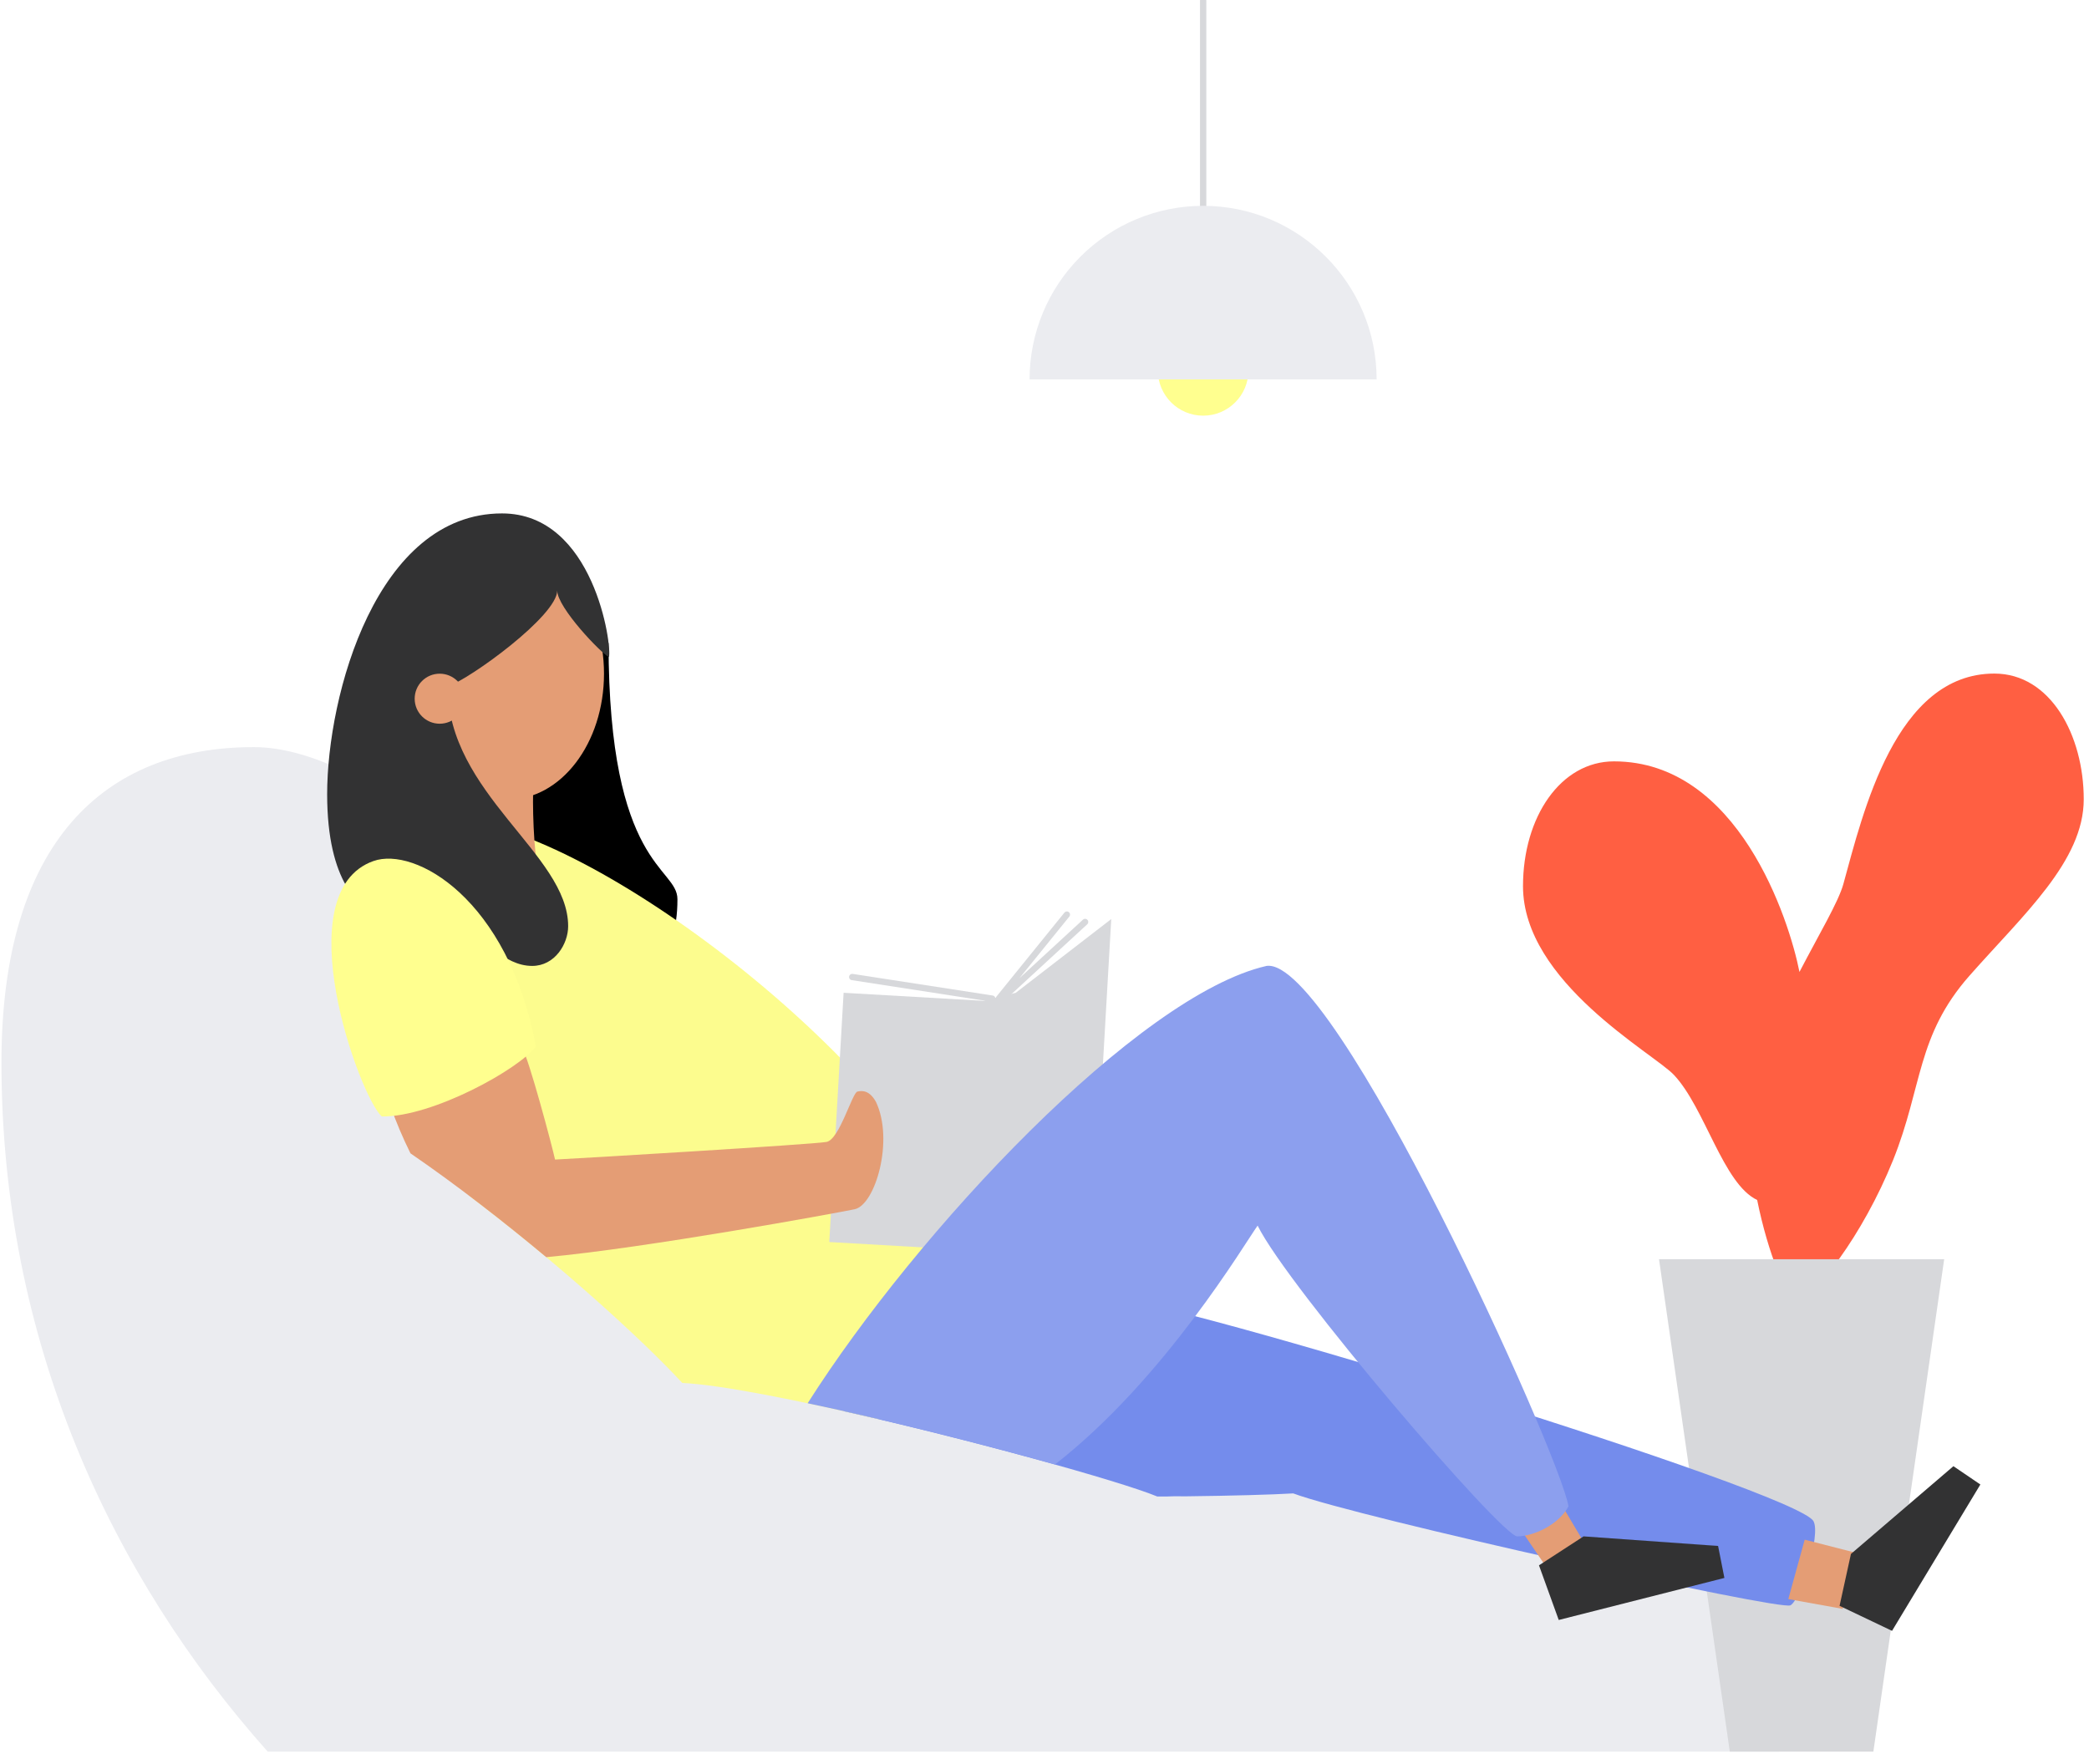
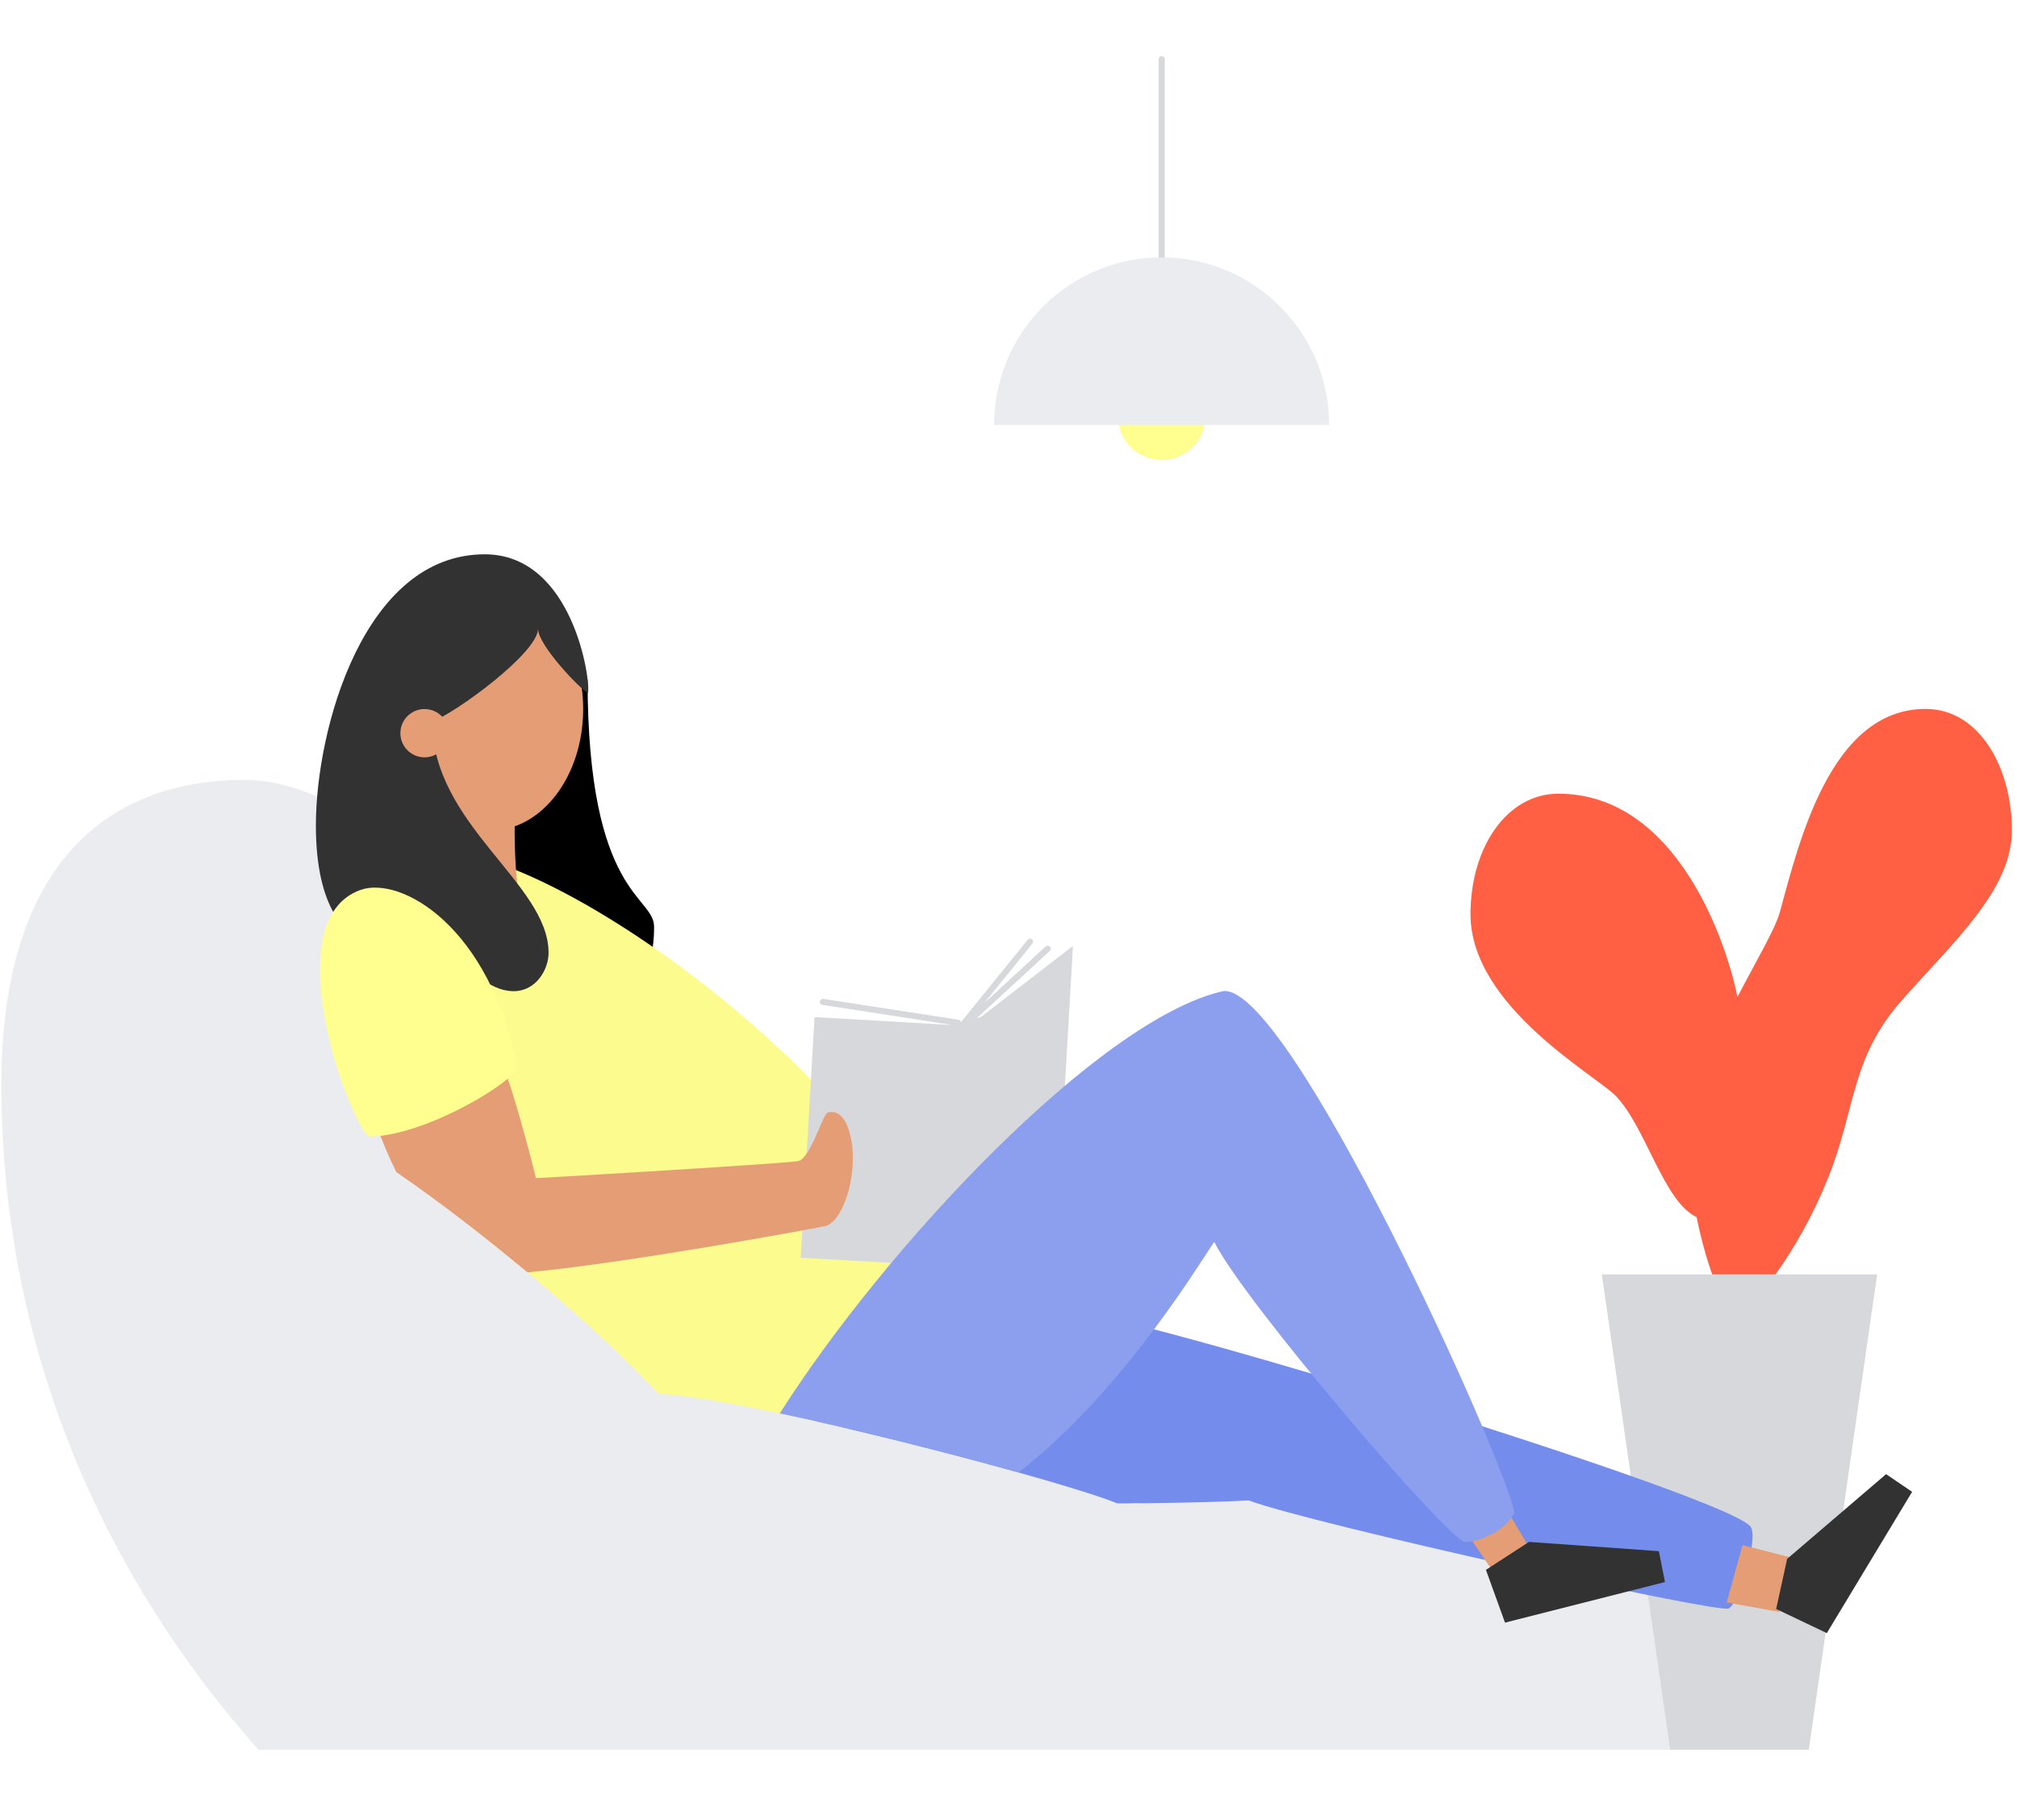
- <svg xmlns="http://www.w3.org/2000/svg" viewBox="0 0 263 222" version="1.1">
+ <svg xmlns="http://www.w3.org/2000/svg" width="266" height="240" viewBox="0 0 263 222" version="1.1">
  <path d="M223.921,220.52 C227.984,214.516 229.678,209.743 229.678,207.862 C229.678,189.251 166.75,169.382 103.602,165.733 C103.592,156.371 58.425,94.057 31.942,94.057 C13.104,94.057 0.183,106.064 0.183,133.747 C0.183,168.795 14.005,198.43 33.706,220.52 L223.921,220.52 Z" id="Path" fill="#EBECF0" fill-rule="nonzero" />
  <path d="M251.084,84.798 C258.155,84.798 262.338,92.563 262.338,100.627 C262.338,108.392 254.767,115.113 247.956,122.831 C241.285,130.395 242.056,136.773 238.343,146.028 C234.541,155.484 228.327,163.609 226.106,163.609 C225.004,163.609 222.594,157.872 221.223,151.072 C216.937,149.047 214.663,139.5 210.753,135.335 C208.209,132.617 191.742,123.645 191.742,111.567 C191.742,102.835 196.498,95.851 203.192,95.851 C218.85,95.851 225.254,115.795 226.548,122.363 C229.036,117.577 231.45,113.552 232.073,111.301 C234.551,102.322 238.634,84.798 251.084,84.798 Z" id="Combined-Shape" fill="#FF5F42" fill-rule="nonzero" />
  <polyline id="Path" fill="#D7D8DB" fill-rule="nonzero" points="226.936 158.532 244.767 158.532 235.852 220.52 226.936 220.52 226.693 220.52 217.778 220.52 208.866 158.532 226.693 158.532" />
  <path d="M76.616,80.926 C76.616,109.236 85.288,109.099 85.288,113.212 C85.288,121.293 81.249,120.349 81.249,120.349 C81.249,120.349 39.647,116.294 76.616,80.926 Z" id="Path" fill="#000000" fill-rule="nonzero" />
  <line x1="151.474" y1="25.912" x2="151.474" y2="0.063" id="Path" stroke="#D7D8DB" stroke-width="0.794" stroke-linecap="round" stroke-linejoin="round" />
  <circle id="Oval" fill="#FFFF8F" fill-rule="nonzero" cx="151.474" cy="46.628" r="5.703" />
  <path d="M228.307,191.499 C226.136,187.717 147.592,163.519 138.54,163.149 C121.53,160.267 110.333,169.556 106.21,177.657 C122.05,181.216 140.898,186.423 145.697,188.4 L146.871,188.4 C147.539,188.364 148.296,188.357 149.166,188.38 C155.14,188.31 160.123,188.17 162.811,188.01 C170.969,191.052 224.108,202.809 225.416,202.099 C226.723,201.388 229.271,193.173 228.307,191.499 Z" id="Path" fill="#748CEC" fill-rule="nonzero" />
  <path d="M85.898,174.105 C90.721,174.332 100.417,176.266 110.68,178.678 C116.943,172.584 121.663,164.269 121.209,154.33 C111.537,132.036 72.847,103.216 56.67,103.229 C54.239,105.23 53.705,119.816 51.861,128.311 C51.194,131.426 54.386,140.431 59.199,150.634 C70.225,158.993 80.802,168.582 85.898,174.105 Z" id="Path" fill="#FCFC8E" fill-rule="nonzero" />
  <polygon id="Path" fill="#E49D75" fill-rule="nonzero" points="227.207 193.834 234.101 195.605 231.98 202.546 225.145 201.315" />
  <path d="M67.153,98.973 C67.027,100.587 67.11,107.338 67.917,110.607 C65.626,110.567 51.951,97.996 67.153,98.973 Z" id="Path" fill="#E49D75" fill-rule="nonzero" />
  <ellipse id="Oval" fill="#E49D75" fill-rule="nonzero" cx="63.951" cy="84.815" rx="12.091" ry="15.843" />
  <path d="M63.201,64.636 C47.438,64.636 41.188,87.453 41.188,99.99 C41.188,111.227 45.407,114.236 47.331,115.156 C49.256,116.077 54.112,116.247 57.211,116.997 C61.18,117.961 63.334,121.603 67.003,121.603 C69.852,121.603 71.529,118.838 71.529,116.6 C71.529,107.532 56.357,99.924 56.357,86.429 C59.265,85.428 70.152,77.5 70.152,74.345 C70.152,76.486 75.722,82.303 76.662,82.717 C77.076,81.352 74.798,64.636 63.201,64.636 Z" id="Path" fill="#323233" fill-rule="nonzero" />
  <path d="M139.904,115.703 L138.1,147.082 L126.069,156.371 L121.973,157.382 L121.972,157.373 L104.404,156.363 L106.208,124.986 L123.783,125.996 L123.782,126.004 L127.873,124.992 L139.904,115.703 Z" id="Combined-Shape" fill="#D7D8DB" fill-rule="nonzero" />
  <path d="M107.294,123.001 L124.922,125.723 M134.317,115.143 L125.749,125.723 M136.612,116.07 L126.446,125.436" id="Combined-Shape" stroke="#D7D8DB" stroke-width="0.794" stroke-linecap="round" stroke-linejoin="round" />
  <polygon id="Path" fill="#E49D75" fill-rule="nonzero" points="191.318 192.353 194.707 197.332 199.523 194.364 196.665 189.548" />
  <path d="M151.474,25.912 C145.678,25.912 140.119,28.215 136.021,32.314 C131.922,36.413 129.62,41.972 129.621,47.769 L173.314,47.769 C173.314,35.704 163.539,25.922 151.474,25.912 Z" id="Path" fill="#EBECF0" fill-rule="nonzero" />
  <circle id="Oval" fill="#E49D75" fill-rule="nonzero" cx="55.356" cy="87.963" r="3.149" />
  <polygon id="Path" fill="#323233" fill-rule="nonzero" points="193.753 197.066 196.241 203.946 217.097 198.653 216.303 194.628 199.367 193.42" />
  <polygon id="Path" fill="#323233" fill-rule="nonzero" points="231.596 202.165 238.203 205.314 249.323 186.89 245.931 184.585 233.03 195.631" />
  <path d="M159.456,121.603 C143.326,125.272 115.452,154.957 101.681,176.663 C111.664,178.771 123.694,181.81 132.816,184.368 C146.695,173.568 156.831,156.351 158.332,154.297 C162.121,162.011 189.044,193.42 191.018,193.42 C192.993,193.42 196.205,192.019 197.469,189.635 C196.335,182.904 168.008,120.383 159.456,121.603 Z" id="Path" fill="#8C9FEE" fill-rule="nonzero" />
  <path d="M68.771,158.269 C81.269,157.132 105.523,152.676 107.598,152.235 C110.206,151.685 112.574,143.543 110.283,138.724 C109.492,137.303 108.615,137.266 107.948,137.423 C107.281,137.58 105.69,143.447 104.066,143.76 C102.441,144.074 72.417,145.868 69.878,145.981 C69.545,144.401 66.493,132.947 65.759,132.043 C65.025,131.139 49.116,139.141 49.116,139.141 C49.848,141.209 50.703,143.232 51.677,145.198 C57.424,149.137 63.364,153.76 68.771,158.269 Z" id="Path" fill="#E49D75" fill-rule="nonzero" />
  <path d="M47.018,108.399 C52.234,106.551 63.971,113.118 67.467,131.73 C65.466,134.528 54.459,140.645 48.065,140.555 C45.27,138.083 35.921,112.314 47.018,108.399 Z" id="Path" fill="#FFFF8F" fill-rule="nonzero" />
</svg>
